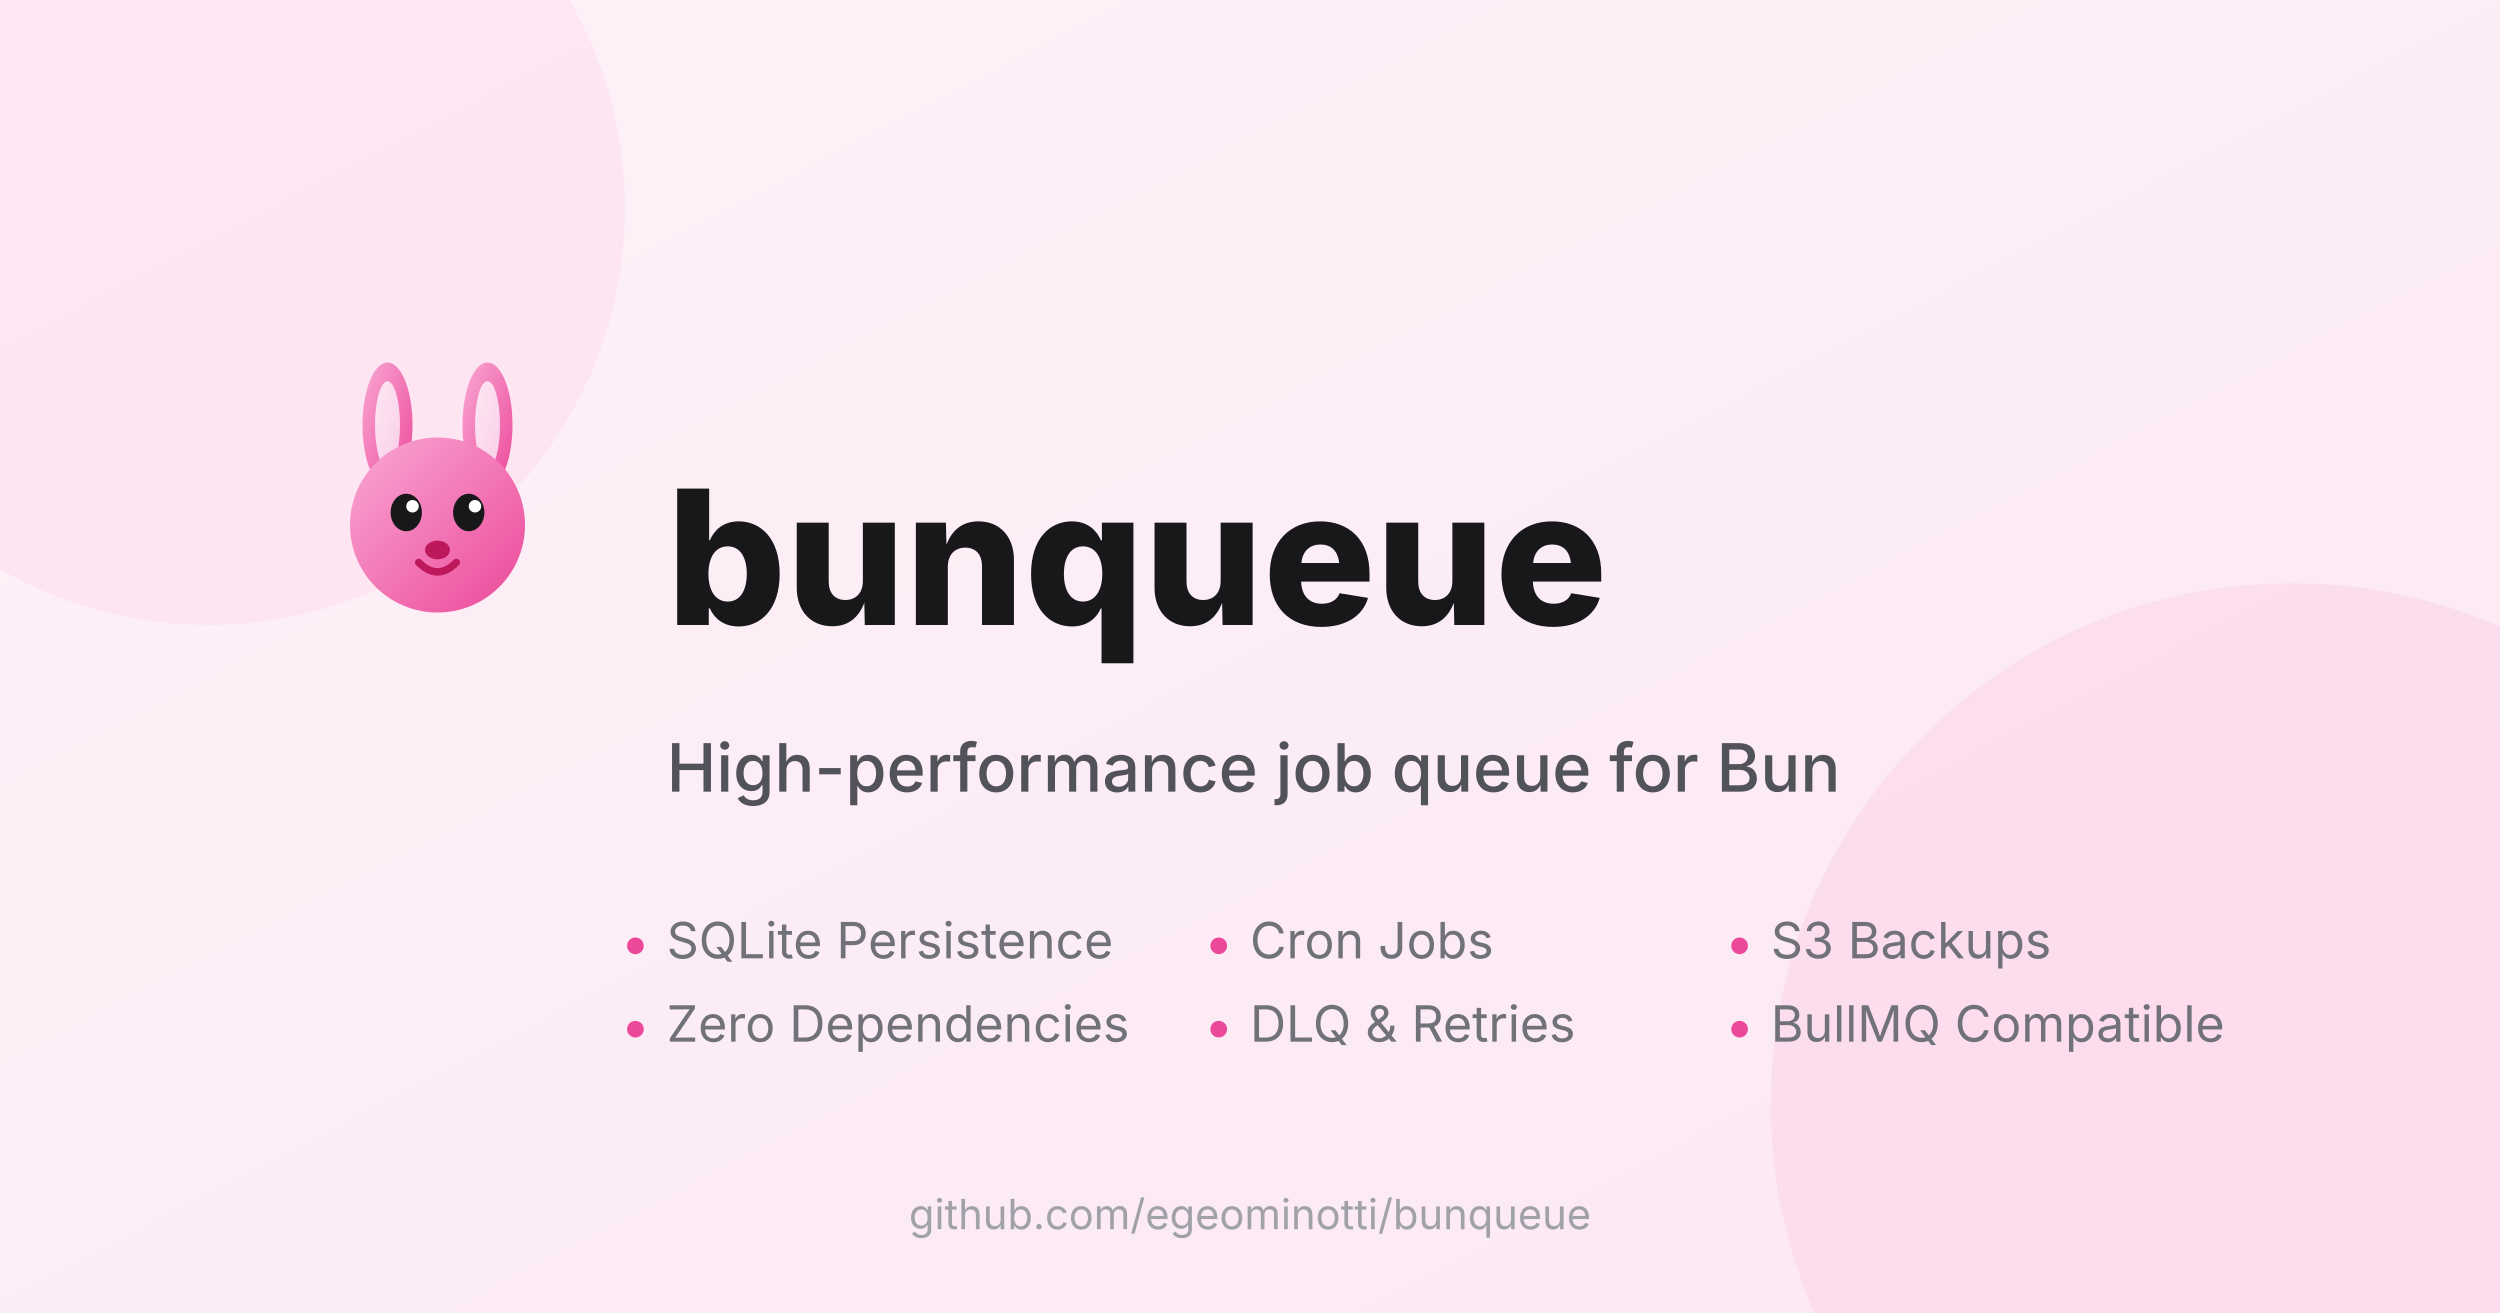
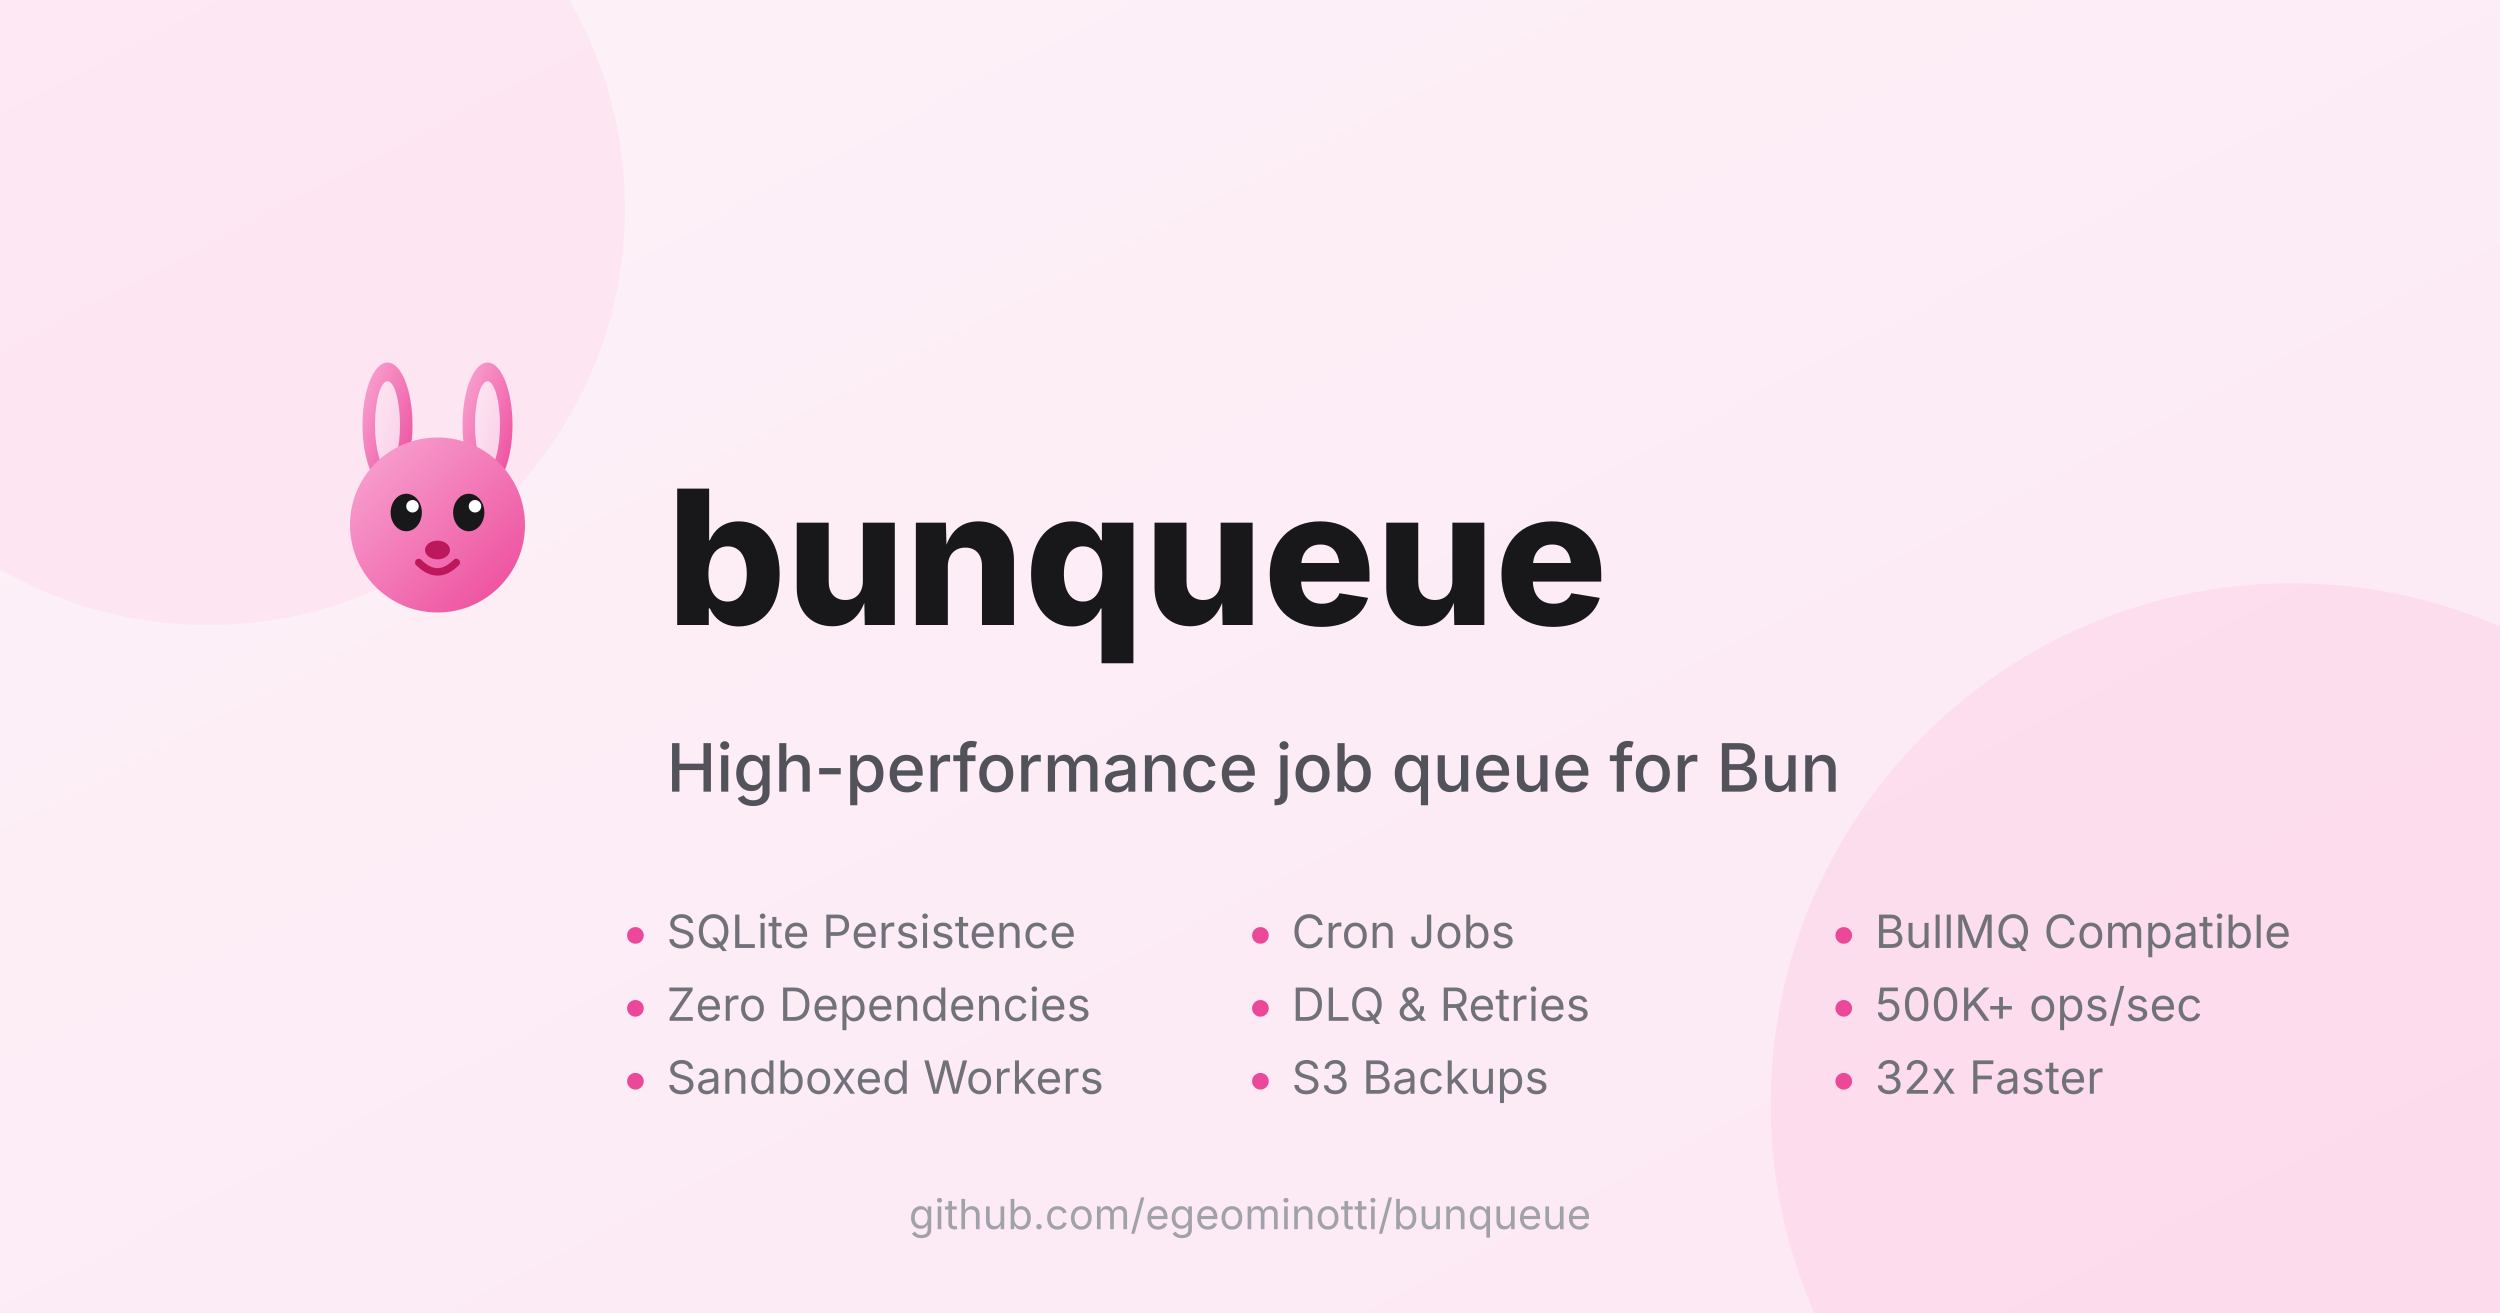
<svg xmlns="http://www.w3.org/2000/svg" viewBox="0 0 1200 630" width="1200" height="630">
  <defs>
    <linearGradient id="bg" x1="0%" y1="0%" x2="100%" y2="100%">
      <stop offset="0%" style="stop-color:#fdf2f8" />
      <stop offset="100%" style="stop-color:#fce7f3" />
    </linearGradient>
    <linearGradient id="bunny" x1="0%" y1="0%" x2="100%" y2="100%">
      <stop offset="0%" style="stop-color:#f9a8d4" />
      <stop offset="100%" style="stop-color:#ec4899" />
    </linearGradient>
    <linearGradient id="inner" x1="0%" y1="0%" x2="100%" y2="100%">
      <stop offset="0%" style="stop-color:#fce7f3" />
      <stop offset="100%" style="stop-color:#fbcfe8" />
    </linearGradient>
  </defs>
  <rect width="1200" height="630" fill="url(#bg)" />
  <circle cx="100" cy="100" r="200" fill="#fbcfe8" opacity="0.3" />
  <circle cx="1100" cy="530" r="250" fill="#f9a8d4" opacity="0.2" />
  <g transform="translate(150, 180) scale(3)">
    <ellipse cx="12" cy="8" rx="4" ry="10" fill="url(#bunny)" />
    <ellipse cx="12" cy="8" rx="2" ry="7" fill="url(#inner)" />
    <ellipse cx="28" cy="8" rx="4" ry="10" fill="url(#bunny)" />
    <ellipse cx="28" cy="8" rx="2" ry="7" fill="url(#inner)" />
    <circle cx="20" cy="24" r="14" fill="url(#bunny)" />
    <ellipse cx="15" cy="22" rx="2.5" ry="3" fill="#18181b" />
    <ellipse cx="25" cy="22" rx="2.5" ry="3" fill="#18181b" />
    <circle cx="16" cy="21" r="1" fill="white" />
    <circle cx="26" cy="21" r="1" fill="white" />
    <ellipse cx="20" cy="28" rx="2" ry="1.5" fill="#be185d" />
    <path d="M 17 30 Q 20 33 23 30" stroke="#be185d" stroke-width="1.2" fill="none" stroke-linecap="round" />
  </g>
  <text x="320" y="300" font-family="system-ui, -apple-system, BlinkMacSystemFont, sans-serif" font-size="90" font-weight="800" fill="#18181b">bunqueue</text>
  <text x="320" y="380" font-family="system-ui, -apple-system, BlinkMacSystemFont, sans-serif" font-size="32" font-weight="500" fill="#52525b">High-performance job queue for Bun</text>
-   <g font-family="system-ui, -apple-system, BlinkMacSystemFont, sans-serif" font-size="24" fill="#71717a">
-     <text x="320" y="460">SQLite Persistence</text>
-     <text x="320" y="500">Zero Dependencies</text>
-     <text x="600" y="460">Cron Jobs</text>
-     <text x="600" y="500">DLQ &amp; Retries</text>
-     <text x="850" y="460">S3 Backups</text>
-     <text x="850" y="500">BullMQ Compatible</text>
+   <g font-family="system-ui, -apple-system, BlinkMacSystemFont, sans-serif" font-size="22" fill="#71717a">
+     <text x="320" y="455">SQLite Persistence</text>
+     <text x="320" y="490">Zero Dependencies</text>
+     <text x="320" y="525">Sandboxed Workers</text>
+     <text x="620" y="455">Cron Jobs</text>
+     <text x="620" y="490">DLQ &amp; Retries</text>
+     <text x="620" y="525">S3 Backups</text>
+     <text x="900" y="455">BullMQ Compatible</text>
+     <text x="900" y="490">500K+ ops/sec</text>
+     <text x="900" y="525">32x Faster</text>
  </g>
  <g fill="#ec4899">
-     <circle cx="305" cy="454" r="4" />
-     <circle cx="305" cy="494" r="4" />
-     <circle cx="585" cy="454" r="4" />
-     <circle cx="585" cy="494" r="4" />
-     <circle cx="835" cy="454" r="4" />
-     <circle cx="835" cy="494" r="4" />
+     <circle cx="305" cy="449" r="4" />
+     <circle cx="305" cy="484" r="4" />
+     <circle cx="305" cy="519" r="4" />
+     <circle cx="605" cy="449" r="4" />
+     <circle cx="605" cy="484" r="4" />
+     <circle cx="605" cy="519" r="4" />
+     <circle cx="885" cy="449" r="4" />
+     <circle cx="885" cy="484" r="4" />
+     <circle cx="885" cy="519" r="4" />
  </g>
  <text x="600" y="590" text-anchor="middle" font-family="system-ui, -apple-system, BlinkMacSystemFont, sans-serif" font-size="20" fill="#a1a1aa">github.com/egeominotti/bunqueue</text>
</svg>
